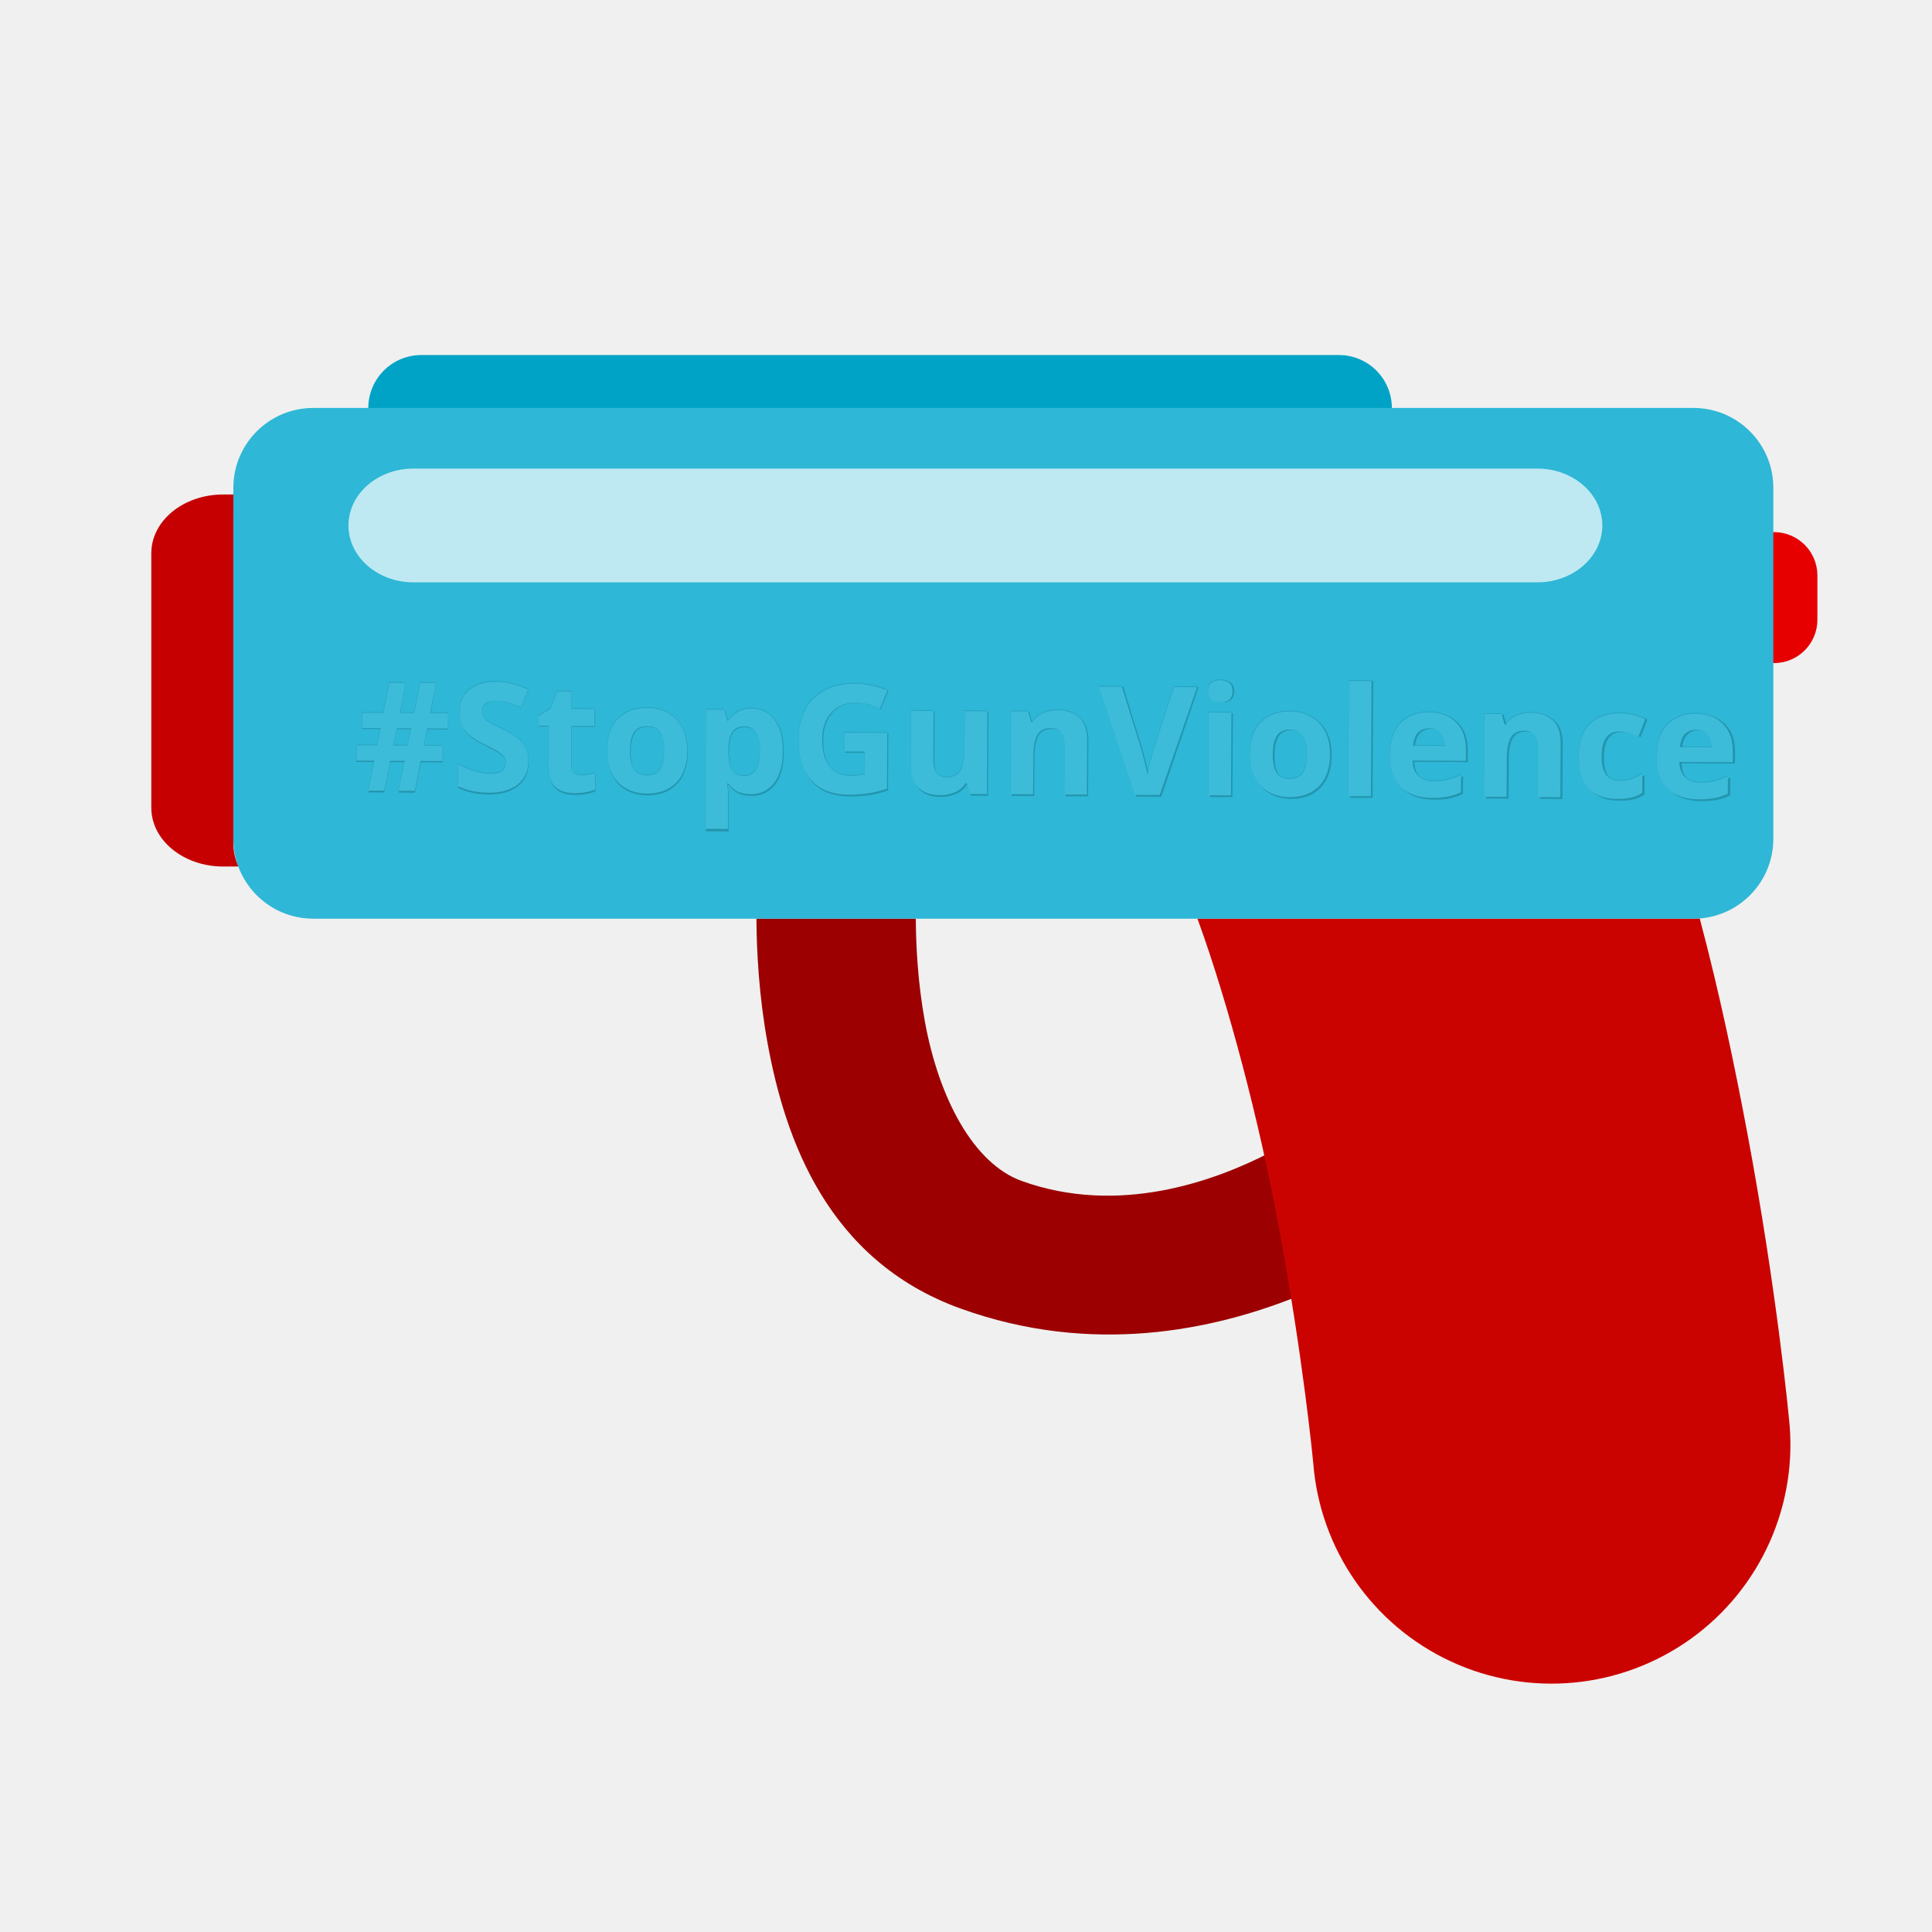
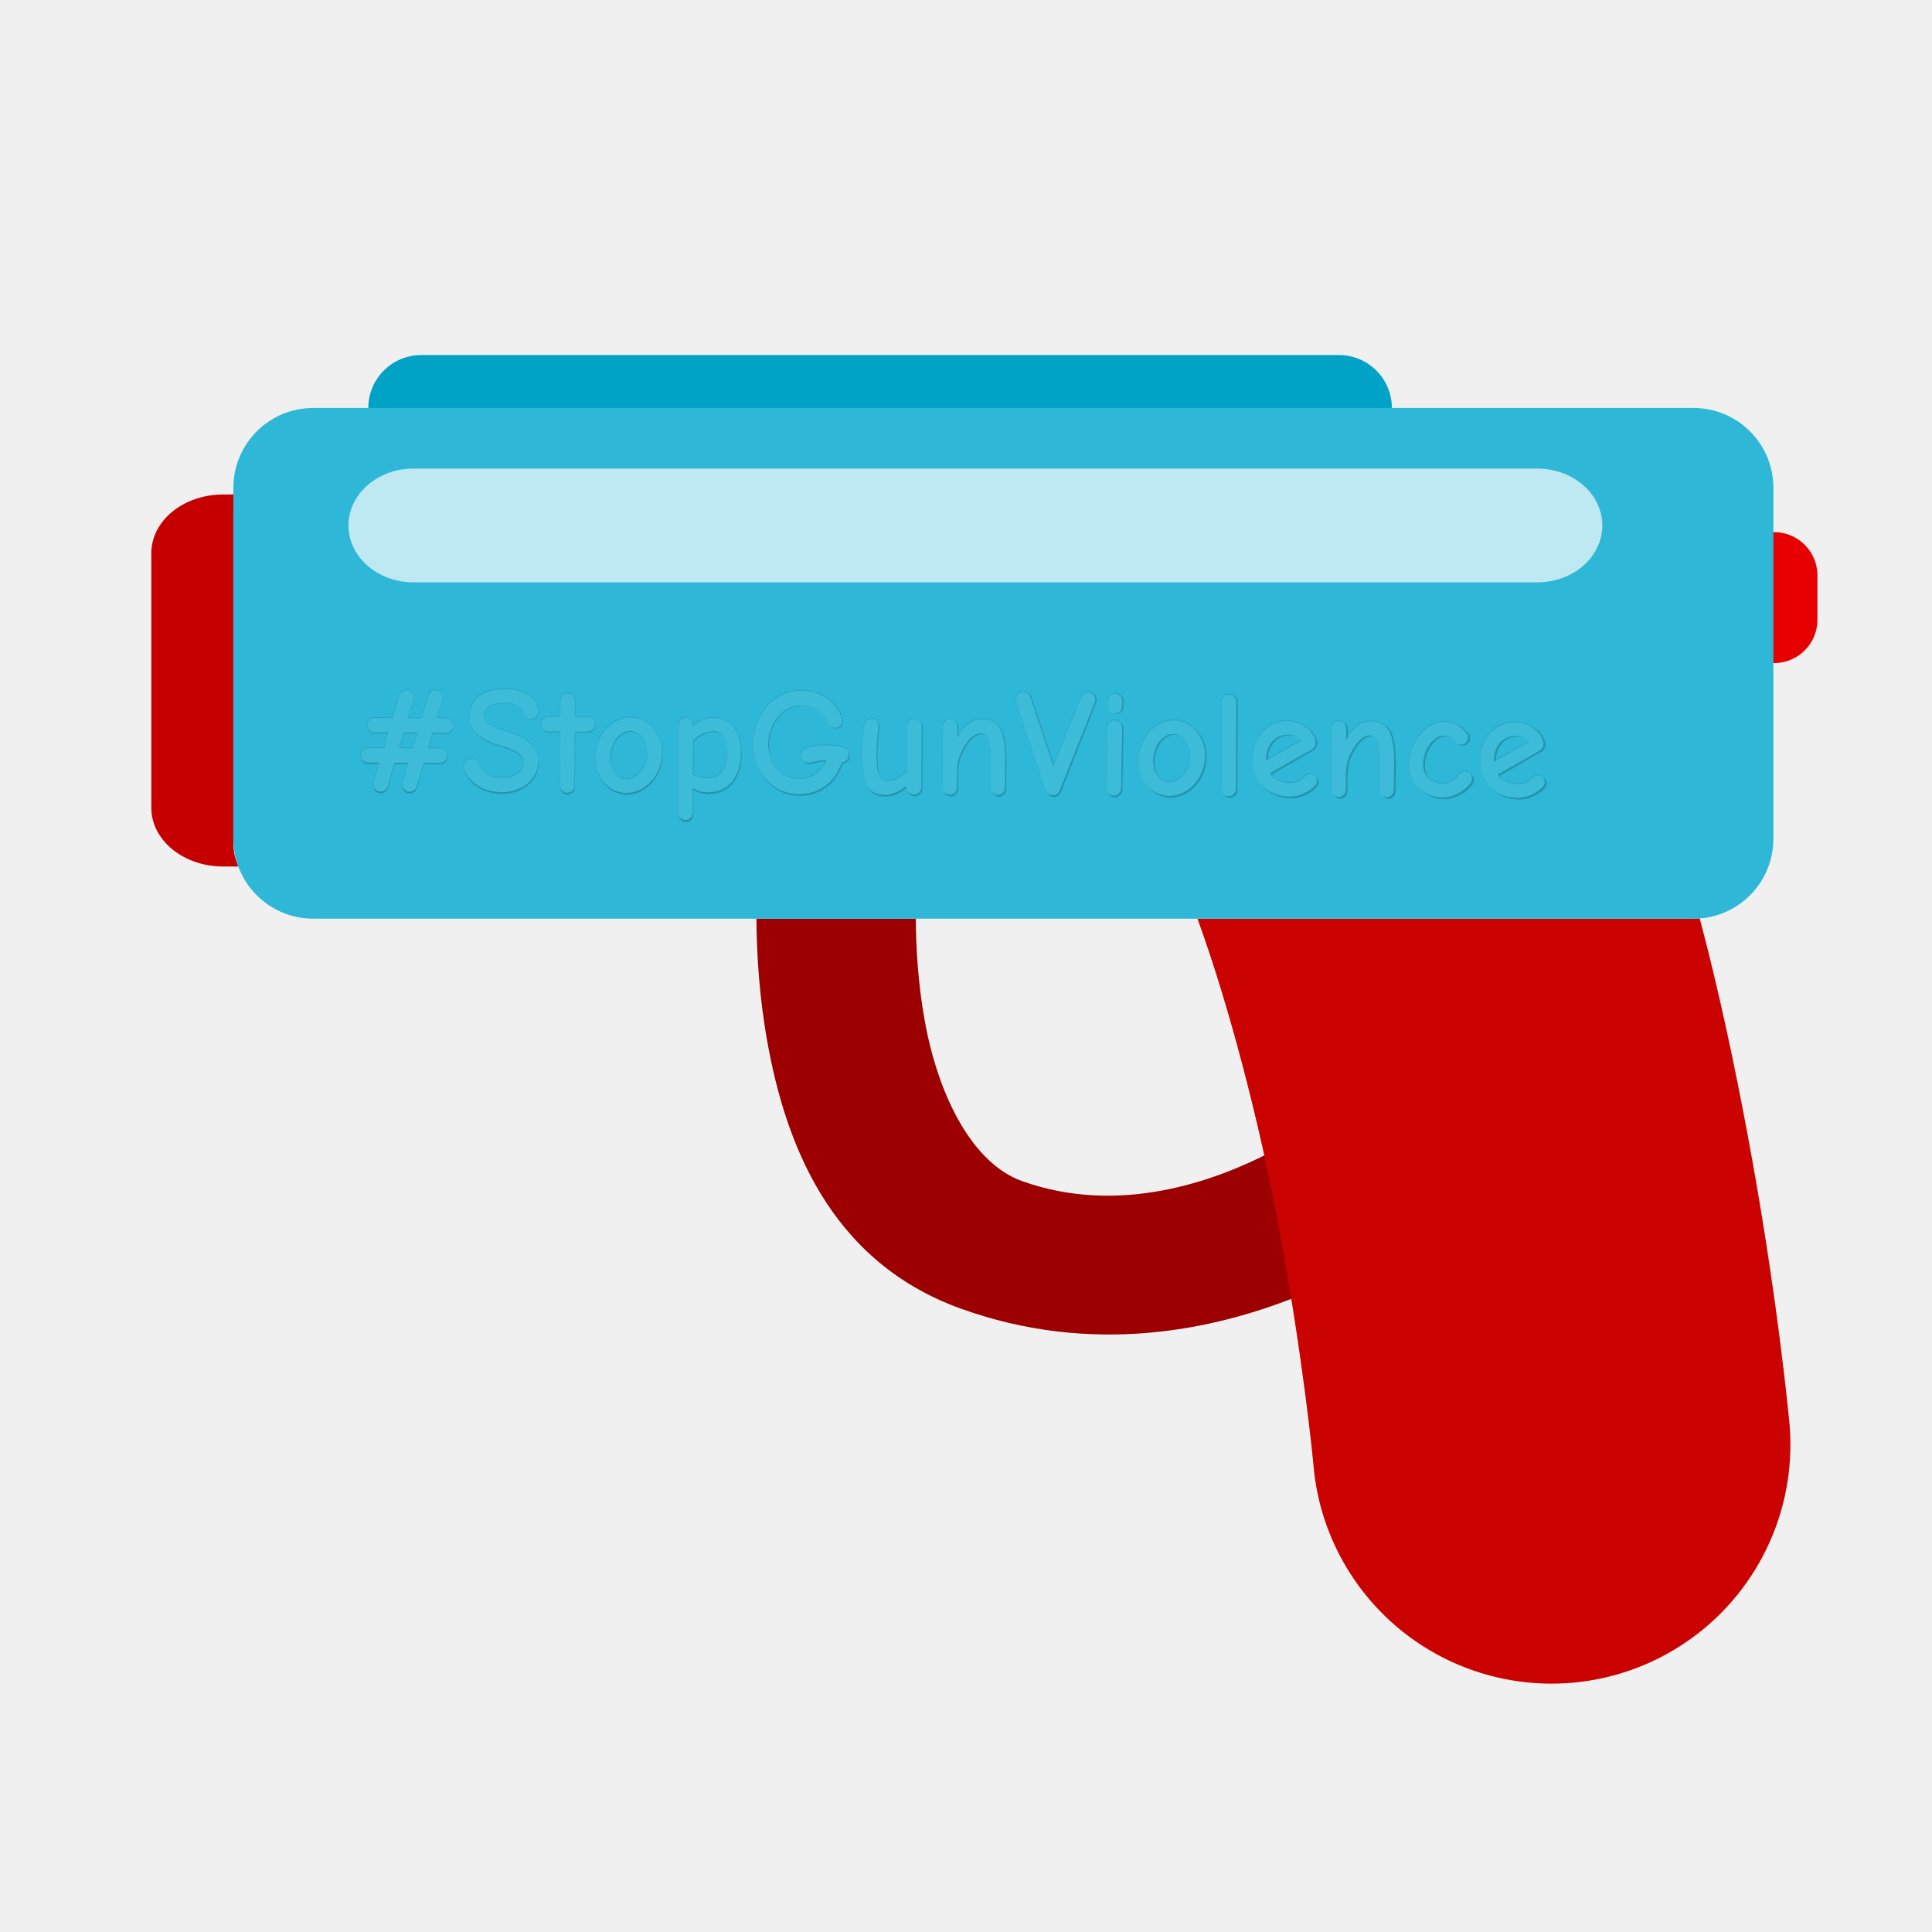
- <svg xmlns="http://www.w3.org/2000/svg" width="128" height="128" viewBox="0 0 128 128">
-   <rect width="6.78" height="8.678" x="113.627" y="35.254" rx="2.873" fill="#e70000" paint-order="stroke fill markers" />
-   <path d="M27.915 23.522A3.509 3.509 0 0 0 24.4 27.04v3.493h67.815V27.04a3.509 3.509 0 0 0-3.516-3.518z" style="font-variant-east_asian:normal" fill="#00a3c6" paint-order="stroke fill markers" />
-   <path style="line-height:normal;font-variant-ligatures:normal;font-variant-position:normal;font-variant-caps:normal;font-variant-numeric:normal;font-variant-alternates:normal;font-feature-settings:normal;text-indent:0;text-align:start;text-decoration-line:none;text-decoration-style:solid;text-decoration-color:#000;text-transform:none;text-orientation:mixed;shape-padding:0;isolation:auto;mix-blend-mode:normal" d="M50.116 60.864c.012 2.177.167 5.134.742 8.275 1.152 6.296 3.952 14.364 12.769 17.55 8.704 3.145 16.748 1.462 22.457-.848a152.367 152.367 0 0 0-1.434-7.6c-.134-.618-.306-1.275-.455-1.91-3.695 1.92-10.063 4.238-16.512 1.908-3.205-1.158-5.482-5.504-6.403-10.536-.472-2.574-.596-5.03-.606-6.84z" color="#000" font-weight="400" font-family="sans-serif" white-space="normal" overflow="visible" fill="#9c0000" stroke-width="27.944" stroke-linecap="round" stroke-linejoin="round" />
-   <path style="font-variant-east_asian:normal" d="M14.797 32.76c-2.644 0-4.773 1.738-4.773 3.9v16.847c0 2.162 2.129 3.903 4.773 3.903h1.007a3.634 3.634 0 0 1-.344-1.503V34.028c0-.445.105-.866.256-1.269z" fill="#c60000" paint-order="stroke fill markers" />
-   <path style="line-height:normal;font-variant-ligatures:normal;font-variant-position:normal;font-variant-caps:normal;font-variant-numeric:normal;font-variant-alternates:normal;font-feature-settings:normal;text-indent:0;text-align:start;text-decoration-line:none;text-decoration-style:solid;text-decoration-color:#000;text-transform:none;text-orientation:mixed;shape-padding:0;isolation:auto;mix-blend-mode:normal" d="M112.61 60.843c-.137.01-.274.02-.414.02H79.335c2.109 5.797 4.076 13.43 5.315 20.028 1.698 9.042 2.354 16.013 2.354 16.013a15.83 15.83 0 1 0 31.517-2.95s-.784-8.384-2.76-18.905c-.832-4.43-1.838-9.26-3.151-14.206z" color="#000" font-weight="400" font-family="sans-serif" white-space="normal" overflow="visible" fill="#cb0300" stroke-width="30" stroke-linecap="round" stroke-linejoin="round" />
-   <rect rx="5.292" y="27.028" x="15.461" height="33.837" width="102.027" style="font-variant-east_asian:normal" fill="#2eb7d6" paint-order="stroke fill markers" />
-   <g opacity=".846" font-weight="400" font-family="sans-serif" letter-spacing="0" word-spacing="0">
-     <text style="line-height:1.25;font-variant-east_asian:normal" x="23.386" y="44.736" font-size="10.032" fill="#24a2c0" paint-order="stroke fill markers" transform="rotate(.315 -1356.438 46.235)">
-       <tspan x="23.386" y="44.736" style="-inkscape-font-specification:'Comic Neue Bold';font-variant-east_asian:normal" font-weight="700" font-family="Comic Neue" paint-order="stroke fill markers">#StopGunViolence</tspan>
-     </text>
-     <text transform="matrix(.9926 .00546 -.00554 1.00743 .234 7.462)" style="line-height:1.25;font-variant-east_asian:normal" x="23.577" y="44.569" font-size="10.124" fill="#218fa8" paint-order="stroke fill markers">
-       <tspan x="23.577" y="44.569" style="-inkscape-font-specification:'Comic Neue Bold';font-variant-east_asian:normal" font-weight="700" font-family="Comic Neue" paint-order="stroke fill markers">#StopGunViolence</tspan>
-     </text>
-     <text y="44.787" x="23.403" style="line-height:1.25;font-variant-east_asian:normal" font-size="10.032" fill="#3ebdd9" paint-order="stroke fill markers" transform="rotate(.315 -1356.438 46.235)">
-       <tspan style="-inkscape-font-specification:'Comic Neue Bold';font-variant-east_asian:normal" y="44.787" x="23.403" font-weight="700" font-family="Comic Neue" paint-order="stroke fill markers">#StopGunViolence</tspan>
-     </text>
+ <svg xmlns="http://www.w3.org/2000/svg" width="128" height="128" version="1.1" viewBox="0 0 128 128">
+   <rect x="113.63" y="35.254" width="6.78" height="8.678" rx="2.873" fill="#e70000" paint-order="stroke fill markers" />
+   <path d="M27.915 23.522A3.509 3.509 0 0 0 24.4 27.04v3.493h67.815V27.04a3.509 3.509 0 0 0-3.516-3.518z" fill="#00a3c6" style="font-variant-east_asian:normal" paint-order="stroke fill markers" />
+   <path d="M50.116 60.864c.012 2.177.167 5.134.742 8.275 1.152 6.296 3.952 14.364 12.769 17.55 8.704 3.145 16.748 1.462 22.457-.848a152.367 152.367 0 0 0-1.434-7.6c-.134-.618-.306-1.275-.455-1.91-3.695 1.92-10.063 4.238-16.512 1.908-3.205-1.158-5.482-5.504-6.403-10.536-.472-2.574-.596-5.03-.606-6.84z" fill="#9c0000" font-family="sans-serif" font-weight="400" overflow="visible" stroke-linecap="round" stroke-linejoin="round" stroke-width="27.944" style="font-feature-settings:normal;font-variant-alternates:normal;font-variant-caps:normal;font-variant-ligatures:normal;font-variant-numeric:normal;font-variant-position:normal;isolation:auto;mix-blend-mode:normal;shape-padding:0;text-decoration-color:#000;text-decoration-line:none;text-decoration-style:solid;text-indent:0;text-orientation:mixed;text-transform:none" white-space="normal" />
+   <path d="M14.797 32.76c-2.644 0-4.773 1.738-4.773 3.9v16.847c0 2.162 2.129 3.903 4.773 3.903h1.007a3.634 3.634 0 0 1-.344-1.503V34.028c0-.445.105-.866.256-1.269z" fill="#c60000" style="font-variant-east_asian:normal" paint-order="stroke fill markers" />
+   <path d="M112.61 60.843c-.137.01-.274.02-.414.02H79.335c2.109 5.797 4.076 13.43 5.315 20.028 1.698 9.042 2.354 16.013 2.354 16.013a15.83 15.83 0 1 0 31.517-2.95s-.784-8.384-2.76-18.905c-.832-4.43-1.838-9.26-3.151-14.206z" fill="#cb0300" font-family="sans-serif" font-weight="400" overflow="visible" stroke-linecap="round" stroke-linejoin="round" stroke-width="30" style="font-feature-settings:normal;font-variant-alternates:normal;font-variant-caps:normal;font-variant-ligatures:normal;font-variant-numeric:normal;font-variant-position:normal;isolation:auto;mix-blend-mode:normal;shape-padding:0;text-decoration-color:#000;text-decoration-line:none;text-decoration-style:solid;text-indent:0;text-orientation:mixed;text-transform:none" white-space="normal" />
+   <rect x="15.461" y="27.028" width="102.03" height="33.837" rx="5.292" fill="#2eb7d6" style="font-variant-east_asian:normal" paint-order="stroke fill markers" />
+   <g font-family="sans-serif" font-weight="400" letter-spacing="0" opacity=".846" word-spacing="0">
+     <g transform="rotate(.315 -1356.4 46.235)" fill="#24a2c0" style="paint-order:stroke fill markers" aria-label="#StopGunViolence">
+       <path d="m25.212 44.796c0.191 0 0.401-0.11 0.471-0.341l0.451-1.575h0.913l-0.351 1.194c-0.03 0.1-0.04 0.201-0.04 0.241 0 0.251 0.191 0.482 0.482 0.482 0.181 0 0.391-0.1 0.461-0.341l0.461-1.575h1.063c0.261 0 0.482-0.211 0.482-0.482 0-0.251-0.221-0.482-0.482-0.482h-0.782l0.291-1.033h0.903c0.251 0 0.482-0.211 0.482-0.482 0-0.251-0.231-0.482-0.482-0.482h-0.622l0.351-1.174c0.02-0.07 0.03-0.161 0.03-0.201 0-0.241-0.191-0.482-0.482-0.482-0.191 0-0.401 0.13-0.461 0.341l-0.441 1.515h-0.913l0.341-1.164c0.02-0.07 0.04-0.12 0.04-0.221 0-0.251-0.191-0.471-0.482-0.471-0.201 0-0.411 0.13-0.471 0.341l-0.431 1.515h-1.214c-0.271 0-0.482 0.231-0.482 0.482 0 0.271 0.211 0.482 0.482 0.482h0.923l-0.301 1.033h-1.033c-0.271 0-0.482 0.231-0.482 0.482 0 0.271 0.211 0.482 0.482 0.482h0.752l-0.341 1.204c-0.03 0.1-0.05 0.171-0.05 0.251 0 0.231 0.191 0.461 0.482 0.461zm1.204-2.879 0.291-1.033h0.923l-0.301 1.033z" />
+       <path d="m33.227 44.796c1.304 0 2.418-0.863 2.418-2.016 0-0.983-0.732-1.615-2.057-1.996-1.083-0.311-1.545-0.602-1.545-1.073 0-0.502 0.461-0.833 1.374-0.833 0.742 0 1.194 0.291 1.244 0.652 0.03 0.231 0.221 0.421 0.461 0.421 0.281 0 0.492-0.221 0.492-0.522 0-0.883-0.813-1.475-2.197-1.475-1.455 0-2.348 0.752-2.348 1.826 0 1.144 1.033 1.635 2.177 1.956 1.103 0.311 1.435 0.682 1.435 1.093 0 0.572-0.592 1.023-1.435 1.023-0.602 0-1.294-0.281-1.515-0.893-0.08-0.221-0.251-0.371-0.502-0.371-0.291 0-0.512 0.231-0.512 0.502 0 0.11 0.04 0.241 0.11 0.391 0.321 0.682 1.174 1.314 2.398 1.314z" />
+       <path d="m37.571 44.806c0.261 0 0.482-0.211 0.482-0.471v-3.581h0.853c0.271 0 0.482-0.231 0.482-0.482 0-0.281-0.211-0.492-0.482-0.492h-0.853v-1.073c0-0.251-0.191-0.492-0.482-0.492-0.271 0-0.482 0.241-0.482 0.492v1.073h-0.772c-0.261 0-0.502 0.191-0.502 0.492 0 0.251 0.211 0.482 0.482 0.482h0.793v3.581c0 0.261 0.231 0.471 0.482 0.471z" />
+       <path d="m41.494 44.796c1.274 0 2.357-1.224 2.357-2.689 0-1.234-0.903-2.317-2.077-2.317-1.274 0-2.348 1.234-2.348 2.679 0 1.284 0.893 2.327 2.067 2.327zm0-0.903c-0.542 0-1.083-0.502-1.083-1.435s0.612-1.766 1.324-1.766c0.632 0 1.134 0.692 1.134 1.465 0 0.923-0.652 1.736-1.374 1.736z" />
+       <path d="m45.416 46.572c0.251 0 0.482-0.231 0.482-0.482v-1.635c0.311 0.181 0.602 0.271 0.953 0.271 1.786 0 2.227-1.535 2.227-2.668 0-1.525-0.903-2.277-1.685-2.277-0.652 0-1.154 0.181-1.505 0.582v-0.11c0-0.301-0.261-0.471-0.461-0.471-0.281 0-0.492 0.211-0.492 0.492v5.819c0 0.251 0.221 0.482 0.482 0.482zm1.495-2.769c-0.381 0-0.782-0.15-1.013-0.241v-2.227c0.181-0.231 0.632-0.652 1.415-0.652 0.461 0 0.853 0.482 0.853 1.374 0 1.194-0.502 1.746-1.254 1.746z" />
+       <path d="m52.91 44.806c1.475 0 2.478-0.913 2.839-2.107 0.04 0 0.08-0.01 0.12-0.02 0.191-0.06 0.351-0.231 0.351-0.471 0-0.211-0.09-0.401-0.321-0.471-0.381-0.12-0.752-0.171-1.114-0.171-0.542 0-1.124 0.08-1.344 0.171-0.261 0.11-0.361 0.291-0.361 0.492 0 0.321 0.241 0.502 0.492 0.502 0.221 0 0.401-0.14 1.023-0.171h0.15c-0.301 0.782-0.973 1.244-1.836 1.244-1.394 0-2.046-1.324-2.046-2.337 0-0.772 0.572-2.518 2.197-2.518 1.043 0 1.535 0.592 1.736 1.134 0.07 0.191 0.231 0.321 0.482 0.321 0.291 0 0.482-0.181 0.482-0.461 0-0.431-0.762-1.996-2.699-1.996-1.966 0-3.2 1.856-3.2 3.521 0 1.705 1.174 3.341 3.05 3.341z" />
+       <path d="m58.618 44.826c0.602 0 1.083-0.341 1.425-0.582v0.11c0 0.271 0.251 0.441 0.512 0.441s0.482-0.231 0.482-0.482v-4.073c0-0.271-0.231-0.461-0.482-0.461-0.231 0-0.471 0.191-0.471 0.461l-0.02 2.859c0 0.12-0.02 0.211-0.06 0.251-0.171 0.191-0.742 0.572-1.284 0.572-0.361 0-0.662-0.271-0.662-1.756 0-1.013 0.12-1.746 0.12-1.916 0-0.321-0.231-0.471-0.482-0.471-0.291 0-0.421 0.191-0.471 0.512-0.07 0.451-0.11 1.154-0.11 1.655 0 2.378 0.492 2.879 1.505 2.879z" />
+       <path d="m62.922 44.796c0.301 0 0.471-0.221 0.471-0.502v-0.843c0-0.742 0.11-1.204 0.411-1.746 0.341-0.622 0.762-0.983 1.164-0.983 0.461 0 0.662 0.341 0.662 1.936v1.665c0 0.241 0.221 0.471 0.482 0.471 0.271 0 0.461-0.231 0.461-0.482 0-0.572 0.01-0.913 0.01-1.756 0-2.097-0.431-2.769-1.525-2.769-0.682 0-1.274 0.431-1.655 1.234v-0.762c0-0.271-0.211-0.482-0.461-0.482-0.261 0-0.502 0.211-0.502 0.482v4.073c0 0.241 0.221 0.461 0.482 0.461z" />
+       <path d="m69.734 44.796c0.191 0 0.371-0.08 0.461-0.311l2.297-5.839c0.03-0.07 0.04-0.14 0.04-0.191 0-0.251-0.201-0.482-0.492-0.482-0.201 0-0.371 0.11-0.461 0.311l-1.806 4.575-1.535-4.545c-0.08-0.231-0.261-0.341-0.461-0.341-0.311 0-0.512 0.201-0.512 0.471 0 0.06 0.01 0.14 0.04 0.231l1.956 5.788c0.07 0.221 0.261 0.331 0.471 0.331z" />
+       <path d="m73.827 39.369c0.271 0 0.471-0.201 0.482-0.471l0.01-0.381c0.01-0.241-0.221-0.482-0.471-0.482s-0.471 0.211-0.482 0.471l-0.01 0.371c-0.01 0.261 0.221 0.492 0.471 0.492zm-0.05 5.427c0.261 0 0.492-0.221 0.492-0.492l0.05-3.993c0-0.271-0.211-0.492-0.492-0.492-0.261 0-0.492 0.221-0.492 0.492l-0.05 3.993c0 0.271 0.221 0.492 0.492 0.492z" />
+       <path d="m77.468 44.796c1.274 0 2.357-1.224 2.357-2.689 0-1.234-0.903-2.317-2.077-2.317-1.274 0-2.348 1.234-2.348 2.679 0 1.284 0.893 2.327 2.067 2.327zm0-0.903c-0.542 0-1.083-0.502-1.083-1.435s0.612-1.766 1.324-1.766c0.632 0 1.134 0.692 1.134 1.465 0 0.923-0.652 1.736-1.374 1.736z" />
+       <path d="m81.391 44.796c0.231 0 0.482-0.201 0.482-0.451v-5.819c0-0.261-0.231-0.471-0.482-0.471-0.281 0-0.482 0.211-0.482 0.471v5.819c0 0.251 0.231 0.451 0.482 0.451z" />
+       <path d="m85.444 44.796c0.622 0 1.314-0.331 1.675-0.742 0.08-0.09 0.12-0.181 0.12-0.301 0-0.261-0.201-0.451-0.471-0.451-0.13 0-0.241 0.07-0.331 0.161-0.221 0.231-0.552 0.431-0.993 0.431-0.572 0-1.103-0.231-1.294-0.652l2.689-1.545c0.211-0.12 0.311-0.301 0.311-0.461 0-0.471-0.602-1.445-1.926-1.445-1.374 0-2.267 1.234-2.267 2.488 0 1.575 1.073 2.518 2.488 2.518zm-1.575-2.388c0-0.14 0-0.211 0.02-0.361 0.08-0.742 0.622-1.354 1.405-1.354 0.391 0 0.702 0.14 0.863 0.421z" />
+       <path d="m88.684 44.796c0.301 0 0.471-0.221 0.471-0.502v-0.843c0-0.742 0.11-1.204 0.411-1.746 0.341-0.622 0.762-0.983 1.164-0.983 0.461 0 0.662 0.341 0.662 1.936v1.665c0 0.241 0.221 0.471 0.482 0.471 0.271 0 0.461-0.231 0.461-0.482 0-0.572 0.01-0.913 0.01-1.756 0-2.097-0.431-2.769-1.525-2.769-0.682 0-1.274 0.431-1.655 1.234v-0.762c0-0.271-0.211-0.482-0.461-0.482-0.261 0-0.502 0.211-0.502 0.482v4.073c0 0.241 0.221 0.461 0.482 0.461z" />
+       <path d="m95.516 44.796c0.843 0 1.535-0.471 1.886-0.943 0.08-0.1 0.11-0.211 0.11-0.341 0-0.231-0.211-0.441-0.471-0.441-0.191 0-0.341 0.13-0.431 0.251-0.231 0.311-0.542 0.562-1.114 0.562-0.612 0-1.224-0.471-1.224-1.304 0-0.953 0.692-1.876 1.334-1.876 0.401 0 0.592 0.191 0.772 0.391 0.13 0.161 0.211 0.201 0.381 0.201 0.261 0 0.482-0.201 0.482-0.461 0-0.12-0.04-0.231-0.15-0.351-0.381-0.451-0.752-0.692-1.495-0.692-1.194 0-2.267 1.435-2.267 2.809 0 1.224 0.953 2.197 2.187 2.197z" />
+       <path d="m100.53 44.796c0.622 0 1.314-0.331 1.675-0.742 0.08-0.09 0.12-0.181 0.12-0.301 0-0.261-0.201-0.451-0.471-0.451-0.13 0-0.241 0.07-0.331 0.161-0.221 0.231-0.552 0.431-0.993 0.431-0.572 0-1.103-0.231-1.294-0.652l2.689-1.545c0.211-0.12 0.311-0.301 0.311-0.461 0-0.471-0.602-1.445-1.926-1.445-1.374 0-2.267 1.234-2.267 2.488 0 1.575 1.073 2.518 2.488 2.518zm-1.575-2.388c0-0.14 0-0.211 0.02-0.361 0.08-0.742 0.622-1.354 1.405-1.354 0.391 0 0.702 0.14 0.863 0.421z" />
+     </g>
+     <g transform="matrix(.9926 .00546 -.00554 1.0074 .234 7.462)" fill="#218fa8" style="paint-order:stroke fill markers" aria-label="#StopGunViolence">
+       <path d="m25.42 44.63c0.192 0 0.405-0.111 0.476-0.344l0.456-1.589h0.921l-0.354 1.205c-0.03 0.101-0.041 0.202-0.041 0.243 0 0.253 0.192 0.486 0.486 0.486 0.182 0 0.395-0.101 0.466-0.344l0.466-1.589h1.073c0.263 0 0.486-0.213 0.486-0.486 0-0.253-0.223-0.486-0.486-0.486h-0.79l0.294-1.043h0.911c0.253 0 0.486-0.213 0.486-0.486 0-0.253-0.233-0.486-0.486-0.486h-0.628l0.354-1.185c0.02-0.071 0.03-0.162 0.03-0.202 0-0.243-0.192-0.486-0.486-0.486-0.192 0-0.405 0.132-0.466 0.344l-0.445 1.529h-0.921l0.344-1.174c0.02-0.071 0.041-0.121 0.041-0.223 0-0.253-0.192-0.476-0.486-0.476-0.202 0-0.415 0.132-0.476 0.344l-0.435 1.529h-1.225c-0.273 0-0.486 0.233-0.486 0.486 0 0.273 0.213 0.486 0.486 0.486h0.931l-0.304 1.043h-1.043c-0.273 0-0.486 0.233-0.486 0.486 0 0.273 0.213 0.486 0.486 0.486h0.759l-0.344 1.215c-0.03 0.101-0.051 0.172-0.051 0.253 0 0.233 0.192 0.466 0.486 0.466zm1.215-2.906 0.294-1.043h0.931l-0.304 1.043z" />
+       <path d="m33.509 44.63c1.316 0 2.44-0.871 2.44-2.035 0-0.992-0.739-1.63-2.075-2.015-1.093-0.314-1.559-0.607-1.559-1.083 0-0.506 0.466-0.84 1.387-0.84 0.749 0 1.205 0.294 1.255 0.658 0.03 0.233 0.223 0.425 0.466 0.425 0.283 0 0.496-0.223 0.496-0.526 0-0.891-0.82-1.488-2.217-1.488-1.468 0-2.369 0.759-2.369 1.843 0 1.154 1.043 1.65 2.197 1.974 1.114 0.314 1.448 0.688 1.448 1.103 0 0.577-0.597 1.033-1.448 1.033-0.607 0-1.306-0.283-1.529-0.901-0.081-0.223-0.253-0.375-0.506-0.375-0.294 0-0.516 0.233-0.516 0.506 0 0.111 0.041 0.243 0.111 0.395 0.324 0.688 1.185 1.326 2.42 1.326z" />
+       <path d="m37.892 44.64c0.263 0 0.486-0.213 0.486-0.476v-3.614h0.861c0.273 0 0.486-0.233 0.486-0.486 0-0.283-0.213-0.496-0.486-0.496h-0.861v-1.083c0-0.253-0.192-0.496-0.486-0.496-0.273 0-0.486 0.243-0.486 0.496v1.083h-0.78c-0.263 0-0.506 0.192-0.506 0.496 0 0.253 0.213 0.486 0.486 0.486h0.8v3.614c0 0.263 0.233 0.476 0.486 0.476z" />
+       <path d="m41.851 44.63c1.286 0 2.379-1.235 2.379-2.713 0-1.245-0.911-2.339-2.096-2.339-1.286 0-2.369 1.245-2.369 2.703 0 1.296 0.901 2.349 2.086 2.349zm0-0.911c-0.547 0-1.093-0.506-1.093-1.448s0.618-1.782 1.336-1.782c0.638 0 1.144 0.699 1.144 1.478 0 0.931-0.658 1.752-1.387 1.752z" />
+       <path d="m45.809 46.422c0.253 0 0.486-0.233 0.486-0.486v-1.65c0.314 0.182 0.607 0.273 0.962 0.273 1.802 0 2.248-1.549 2.248-2.693 0-1.539-0.911-2.298-1.701-2.298-0.658 0-1.164 0.182-1.519 0.587v-0.111c0-0.304-0.263-0.476-0.466-0.476-0.283 0-0.496 0.213-0.496 0.496v5.872c0 0.253 0.223 0.486 0.486 0.486zm1.508-2.794c-0.385 0-0.79-0.152-1.022-0.243v-2.248c0.182-0.233 0.638-0.658 1.427-0.658 0.466 0 0.861 0.486 0.861 1.387 0 1.205-0.506 1.762-1.266 1.762z" />
+       <path d="m53.372 44.64c1.488 0 2.501-0.921 2.865-2.126 0.041 0 0.081-0.01 0.121-0.02 0.192-0.061 0.354-0.233 0.354-0.476 0-0.213-0.091-0.405-0.324-0.476-0.385-0.121-0.759-0.172-1.124-0.172-0.547 0-1.134 0.081-1.357 0.172-0.263 0.111-0.364 0.294-0.364 0.496 0 0.324 0.243 0.506 0.496 0.506 0.223 0 0.405-0.142 1.033-0.172h0.152c-0.304 0.79-0.982 1.255-1.853 1.255-1.407 0-2.065-1.336-2.065-2.359 0-0.78 0.577-2.541 2.217-2.541 1.053 0 1.549 0.597 1.752 1.144 0.071 0.192 0.233 0.324 0.486 0.324 0.294 0 0.486-0.182 0.486-0.466 0-0.435-0.769-2.015-2.723-2.015-1.984 0-3.23 1.873-3.23 3.554 0 1.721 1.185 3.371 3.078 3.371z" />
+       <path d="m59.132 44.66c0.607 0 1.093-0.344 1.438-0.587v0.111c0 0.273 0.253 0.445 0.516 0.445s0.486-0.233 0.486-0.486v-4.11c0-0.273-0.233-0.466-0.486-0.466-0.233 0-0.476 0.192-0.476 0.466l-0.02 2.885c0 0.121-0.02 0.213-0.061 0.253-0.172 0.192-0.749 0.577-1.296 0.577-0.364 0-0.668-0.273-0.668-1.772 0-1.022 0.121-1.762 0.121-1.934 0-0.324-0.233-0.476-0.486-0.476-0.294 0-0.425 0.192-0.476 0.516-0.071 0.456-0.111 1.164-0.111 1.671 0 2.399 0.496 2.906 1.519 2.906z" />
+       <path d="m63.476 44.63c0.304 0 0.476-0.223 0.476-0.506v-0.85c0-0.749 0.111-1.215 0.415-1.762 0.344-0.628 0.769-0.992 1.174-0.992 0.466 0 0.668 0.344 0.668 1.954v1.681c0 0.243 0.223 0.476 0.486 0.476 0.273 0 0.466-0.233 0.466-0.486 0-0.577 0.01-0.921 0.01-1.772 0-2.116-0.435-2.794-1.539-2.794-0.688 0-1.286 0.435-1.671 1.245v-0.769c0-0.273-0.213-0.486-0.466-0.486-0.263 0-0.506 0.213-0.506 0.486v4.11c0 0.243 0.223 0.466 0.486 0.466z" />
+       <path d="m70.35 44.63c0.192 0 0.375-0.081 0.466-0.314l2.318-5.892c0.03-0.071 0.041-0.142 0.041-0.192 0-0.253-0.202-0.486-0.496-0.486-0.202 0-0.375 0.111-0.466 0.314l-1.822 4.617-1.549-4.586c-0.081-0.233-0.263-0.344-0.466-0.344-0.314 0-0.516 0.202-0.516 0.476 0 0.061 0.01 0.142 0.041 0.233l1.974 5.841c0.071 0.223 0.263 0.334 0.476 0.334z" />
+       <path d="m74.48 39.153c0.273 0 0.476-0.202 0.486-0.476l0.01-0.385c0.01-0.243-0.223-0.486-0.476-0.486s-0.476 0.213-0.486 0.476l-0.01 0.375c-0.01 0.263 0.223 0.496 0.476 0.496zm-0.051 5.477c0.263 0 0.496-0.223 0.496-0.496l0.051-4.029c0-0.273-0.213-0.496-0.496-0.496-0.263 0-0.496 0.223-0.496 0.496l-0.051 4.029c0 0.273 0.223 0.496 0.496 0.496z" />
+       <path d="m78.155 44.63c1.286 0 2.379-1.235 2.379-2.713 0-1.245-0.911-2.339-2.096-2.339-1.286 0-2.369 1.245-2.369 2.703 0 1.296 0.901 2.349 2.086 2.349zm0-0.911c-0.547 0-1.093-0.506-1.093-1.448s0.618-1.782 1.336-1.782c0.638 0 1.144 0.699 1.144 1.478 0 0.931-0.658 1.752-1.387 1.752z" />
+       <path d="m82.114 44.63c0.233 0 0.486-0.202 0.486-0.456v-5.872c0-0.263-0.233-0.476-0.486-0.476-0.283 0-0.486 0.213-0.486 0.476v5.872c0 0.253 0.233 0.456 0.486 0.456z" />
+       <path d="m86.204 44.63c0.628 0 1.326-0.334 1.691-0.749 0.081-0.091 0.121-0.182 0.121-0.304 0-0.263-0.202-0.456-0.476-0.456-0.132 0-0.243 0.071-0.334 0.162-0.223 0.233-0.557 0.435-1.002 0.435-0.577 0-1.114-0.233-1.306-0.658l2.713-1.559c0.213-0.121 0.314-0.304 0.314-0.466 0-0.476-0.607-1.458-1.944-1.458-1.387 0-2.288 1.245-2.288 2.511 0 1.589 1.083 2.541 2.511 2.541zm-1.589-2.409c0-0.142 0-0.213 0.02-0.364 0.081-0.749 0.628-1.367 1.417-1.367 0.395 0 0.709 0.142 0.871 0.425z" />
+       <path d="m89.474 44.63c0.304 0 0.476-0.223 0.476-0.506v-0.85c0-0.749 0.111-1.215 0.415-1.762 0.344-0.628 0.769-0.992 1.174-0.992 0.466 0 0.668 0.344 0.668 1.954v1.681c0 0.243 0.223 0.476 0.486 0.476 0.273 0 0.466-0.233 0.466-0.486 0-0.577 0.01-0.921 0.01-1.772 0-2.116-0.435-2.794-1.539-2.794-0.688 0-1.286 0.435-1.671 1.245v-0.769c0-0.273-0.213-0.486-0.466-0.486-0.263 0-0.506 0.213-0.506 0.486v4.11c0 0.243 0.223 0.466 0.486 0.466z" />
+       <path d="m96.368 44.63c0.85 0 1.549-0.476 1.903-0.952 0.081-0.101 0.111-0.213 0.111-0.344 0-0.233-0.213-0.445-0.476-0.445-0.192 0-0.344 0.132-0.435 0.253-0.233 0.314-0.547 0.567-1.124 0.567-0.618 0-1.235-0.476-1.235-1.316 0-0.962 0.699-1.893 1.347-1.893 0.405 0 0.597 0.192 0.78 0.395 0.132 0.162 0.213 0.202 0.385 0.202 0.263 0 0.486-0.202 0.486-0.466 0-0.121-0.041-0.233-0.152-0.354-0.385-0.456-0.759-0.699-1.508-0.699-1.205 0-2.288 1.448-2.288 2.835 0 1.235 0.962 2.217 2.207 2.217z" />
+       <path d="m101.43 44.63c0.628 0 1.326-0.334 1.691-0.749 0.081-0.091 0.121-0.182 0.121-0.304 0-0.263-0.202-0.456-0.476-0.456-0.132 0-0.243 0.071-0.334 0.162-0.223 0.233-0.557 0.435-1.002 0.435-0.577 0-1.114-0.233-1.306-0.658l2.713-1.559c0.213-0.121 0.314-0.304 0.314-0.466 0-0.476-0.607-1.458-1.944-1.458-1.387 0-2.288 1.245-2.288 2.511 0 1.589 1.083 2.541 2.511 2.541zm-1.589-2.409c0-0.142 0-0.213 0.02-0.364 0.081-0.749 0.628-1.367 1.417-1.367 0.395 0 0.709 0.142 0.871 0.425z" />
+     </g>
+     <g transform="rotate(.315 -1356.4 46.235)" fill="#3ebdd9" style="paint-order:stroke fill markers" aria-label="#StopGunViolence">
+       <path d="m25.229 44.847c0.191 0 0.401-0.11 0.471-0.341l0.451-1.575h0.913l-0.351 1.194c-0.03 0.1-0.04 0.201-0.04 0.241 0 0.251 0.191 0.482 0.482 0.482 0.181 0 0.391-0.1 0.461-0.341l0.461-1.575h1.063c0.261 0 0.482-0.211 0.482-0.482 0-0.251-0.221-0.482-0.482-0.482h-0.782l0.291-1.033h0.903c0.251 0 0.482-0.211 0.482-0.482 0-0.251-0.231-0.482-0.482-0.482h-0.622l0.351-1.174c0.02-0.07 0.03-0.161 0.03-0.201 0-0.241-0.191-0.482-0.482-0.482-0.191 0-0.401 0.13-0.461 0.341l-0.441 1.515h-0.913l0.341-1.164c0.02-0.07 0.04-0.12 0.04-0.221 0-0.251-0.191-0.471-0.482-0.471-0.201 0-0.411 0.13-0.471 0.341l-0.431 1.515h-1.214c-0.271 0-0.482 0.231-0.482 0.482 0 0.271 0.211 0.482 0.482 0.482h0.923l-0.301 1.033h-1.033c-0.271 0-0.482 0.231-0.482 0.482 0 0.271 0.211 0.482 0.482 0.482h0.752l-0.341 1.204c-0.03 0.1-0.05 0.171-0.05 0.251 0 0.231 0.191 0.461 0.482 0.461zm1.204-2.879 0.291-1.033h0.923l-0.301 1.033z" />
+       <path d="m33.244 44.847c1.304 0 2.418-0.863 2.418-2.016 0-0.983-0.732-1.615-2.057-1.996-1.083-0.311-1.545-0.602-1.545-1.073 0-0.502 0.461-0.833 1.374-0.833 0.742 0 1.194 0.291 1.244 0.652 0.03 0.231 0.221 0.421 0.461 0.421 0.281 0 0.492-0.221 0.492-0.522 0-0.883-0.813-1.475-2.197-1.475-1.455 0-2.348 0.752-2.348 1.826 0 1.144 1.033 1.635 2.177 1.956 1.103 0.311 1.435 0.682 1.435 1.093 0 0.572-0.592 1.023-1.435 1.023-0.602 0-1.294-0.281-1.515-0.893-0.08-0.221-0.251-0.371-0.502-0.371-0.291 0-0.512 0.231-0.512 0.502 0 0.11 0.04 0.241 0.11 0.391 0.321 0.682 1.174 1.314 2.398 1.314z" />
+       <path d="m37.588 44.857c0.261 0 0.482-0.211 0.482-0.471v-3.581h0.853c0.271 0 0.482-0.231 0.482-0.482 0-0.281-0.211-0.492-0.482-0.492h-0.853v-1.073c0-0.251-0.191-0.492-0.482-0.492-0.271 0-0.482 0.241-0.482 0.492v1.073h-0.772c-0.261 0-0.502 0.191-0.502 0.492 0 0.251 0.211 0.482 0.482 0.482h0.793v3.581c0 0.261 0.231 0.471 0.482 0.471z" />
+       <path d="m41.511 44.847c1.274 0 2.357-1.224 2.357-2.689 0-1.234-0.903-2.317-2.077-2.317-1.274 0-2.348 1.234-2.348 2.679 0 1.284 0.893 2.327 2.067 2.327zm0-0.903c-0.542 0-1.083-0.502-1.083-1.435s0.612-1.766 1.324-1.766c0.632 0 1.134 0.692 1.134 1.465 0 0.923-0.652 1.736-1.374 1.736z" />
+       <path d="m45.433 46.623c0.251 0 0.482-0.231 0.482-0.482v-1.635c0.311 0.181 0.602 0.271 0.953 0.271 1.786 0 2.227-1.535 2.227-2.668 0-1.525-0.903-2.277-1.685-2.277-0.652 0-1.154 0.181-1.505 0.582v-0.11c0-0.301-0.261-0.471-0.461-0.471-0.281 0-0.492 0.211-0.492 0.492v5.819c0 0.251 0.221 0.482 0.482 0.482zm1.495-2.769c-0.381 0-0.782-0.15-1.013-0.241v-2.227c0.181-0.231 0.632-0.652 1.415-0.652 0.461 0 0.853 0.482 0.853 1.374 0 1.194-0.502 1.746-1.254 1.746z" />
+       <path d="m52.927 44.857c1.475 0 2.478-0.913 2.839-2.107 0.04 0 0.08-0.01 0.12-0.02 0.191-0.06 0.351-0.231 0.351-0.471 0-0.211-0.09-0.401-0.321-0.471-0.381-0.12-0.752-0.171-1.114-0.171-0.542 0-1.124 0.08-1.344 0.171-0.261 0.11-0.361 0.291-0.361 0.492 0 0.321 0.241 0.502 0.492 0.502 0.221 0 0.401-0.14 1.023-0.171h0.15c-0.301 0.782-0.973 1.244-1.836 1.244-1.394 0-2.046-1.324-2.046-2.337 0-0.772 0.572-2.518 2.197-2.518 1.043 0 1.535 0.592 1.736 1.134 0.07 0.191 0.231 0.321 0.482 0.321 0.291 0 0.482-0.181 0.482-0.461 0-0.431-0.762-1.996-2.699-1.996-1.966 0-3.2 1.856-3.2 3.521 0 1.705 1.174 3.341 3.05 3.341z" />
+       <path d="m58.635 44.877c0.602 0 1.083-0.341 1.425-0.582v0.11c0 0.271 0.251 0.441 0.512 0.441s0.482-0.231 0.482-0.482v-4.073c0-0.271-0.231-0.461-0.482-0.461-0.231 0-0.471 0.191-0.471 0.461l-0.02 2.859c0 0.12-0.02 0.211-0.06 0.251-0.171 0.191-0.742 0.572-1.284 0.572-0.361 0-0.662-0.271-0.662-1.756 0-1.013 0.12-1.746 0.12-1.916 0-0.321-0.231-0.471-0.482-0.471-0.291 0-0.421 0.191-0.471 0.512-0.07 0.451-0.11 1.154-0.11 1.655 0 2.378 0.492 2.879 1.505 2.879z" />
+       <path d="m62.939 44.847c0.301 0 0.471-0.221 0.471-0.502v-0.843c0-0.742 0.11-1.204 0.411-1.746 0.341-0.622 0.762-0.983 1.164-0.983 0.461 0 0.662 0.341 0.662 1.936v1.665c0 0.241 0.221 0.471 0.482 0.471 0.271 0 0.461-0.231 0.461-0.482 0-0.572 0.01-0.913 0.01-1.756 0-2.097-0.431-2.769-1.525-2.769-0.682 0-1.274 0.431-1.655 1.234v-0.762c0-0.271-0.211-0.482-0.461-0.482-0.261 0-0.502 0.211-0.502 0.482v4.073c0 0.241 0.221 0.461 0.482 0.461z" />
+       <path d="m69.751 44.847c0.191 0 0.371-0.08 0.461-0.311l2.297-5.839c0.03-0.07 0.04-0.14 0.04-0.191 0-0.251-0.201-0.482-0.492-0.482-0.201 0-0.371 0.11-0.461 0.311l-1.806 4.575-1.535-4.545c-0.08-0.231-0.261-0.341-0.461-0.341-0.311 0-0.512 0.201-0.512 0.471 0 0.06 0.01 0.14 0.04 0.231l1.956 5.788c0.07 0.221 0.261 0.331 0.471 0.331z" />
+       <path d="m73.844 39.42c0.271 0 0.471-0.201 0.482-0.471l0.01-0.381c0.01-0.241-0.221-0.482-0.471-0.482s-0.471 0.211-0.482 0.471l-0.01 0.371c-0.01 0.261 0.221 0.492 0.471 0.492zm-0.05 5.427c0.261 0 0.492-0.221 0.492-0.492l0.05-3.993c0-0.271-0.211-0.492-0.492-0.492-0.261 0-0.492 0.221-0.492 0.492l-0.05 3.993c0 0.271 0.221 0.492 0.492 0.492z" />
+       <path d="m77.485 44.847c1.274 0 2.357-1.224 2.357-2.689 0-1.234-0.903-2.317-2.077-2.317-1.274 0-2.348 1.234-2.348 2.679 0 1.284 0.893 2.327 2.067 2.327zm0-0.903c-0.542 0-1.083-0.502-1.083-1.435s0.612-1.766 1.324-1.766c0.632 0 1.134 0.692 1.134 1.465 0 0.923-0.652 1.736-1.374 1.736z" />
+       <path d="m81.408 44.847c0.231 0 0.482-0.201 0.482-0.451v-5.819c0-0.261-0.231-0.471-0.482-0.471-0.281 0-0.482 0.211-0.482 0.471v5.819c0 0.251 0.231 0.451 0.482 0.451z" />
+       <path d="m85.461 44.847c0.622 0 1.314-0.331 1.675-0.742 0.08-0.09 0.12-0.181 0.12-0.301 0-0.261-0.201-0.451-0.471-0.451-0.13 0-0.241 0.07-0.331 0.161-0.221 0.231-0.552 0.431-0.993 0.431-0.572 0-1.103-0.231-1.294-0.652l2.689-1.545c0.211-0.12 0.311-0.301 0.311-0.461 0-0.471-0.602-1.445-1.926-1.445-1.374 0-2.267 1.234-2.267 2.488 0 1.575 1.073 2.518 2.488 2.518zm-1.575-2.388c0-0.14 0-0.211 0.02-0.361 0.08-0.742 0.622-1.354 1.405-1.354 0.391 0 0.702 0.14 0.863 0.421z" />
+       <path d="m88.701 44.847c0.301 0 0.471-0.221 0.471-0.502v-0.843c0-0.742 0.11-1.204 0.411-1.746 0.341-0.622 0.762-0.983 1.164-0.983 0.461 0 0.662 0.341 0.662 1.936v1.665c0 0.241 0.221 0.471 0.482 0.471 0.271 0 0.461-0.231 0.461-0.482 0-0.572 0.01-0.913 0.01-1.756 0-2.097-0.431-2.769-1.525-2.769-0.682 0-1.274 0.431-1.655 1.234v-0.762c0-0.271-0.211-0.482-0.461-0.482-0.261 0-0.502 0.211-0.502 0.482v4.073c0 0.241 0.221 0.461 0.482 0.461z" />
+       <path d="m95.533 44.847c0.843 0 1.535-0.471 1.886-0.943 0.08-0.1 0.11-0.211 0.11-0.341 0-0.231-0.211-0.441-0.471-0.441-0.191 0-0.341 0.13-0.431 0.251-0.231 0.311-0.542 0.562-1.114 0.562-0.612 0-1.224-0.471-1.224-1.304 0-0.953 0.692-1.876 1.334-1.876 0.401 0 0.592 0.191 0.772 0.391 0.13 0.161 0.211 0.201 0.381 0.201 0.261 0 0.482-0.201 0.482-0.461 0-0.12-0.04-0.231-0.15-0.351-0.381-0.451-0.752-0.692-1.495-0.692-1.194 0-2.267 1.435-2.267 2.809 0 1.224 0.953 2.197 2.187 2.197z" />
+       <path d="m100.55 44.847c0.622 0 1.314-0.331 1.675-0.742 0.08-0.09 0.12-0.181 0.12-0.301 0-0.261-0.201-0.451-0.471-0.451-0.13 0-0.241 0.07-0.331 0.161-0.221 0.231-0.552 0.431-0.993 0.431-0.572 0-1.103-0.231-1.294-0.652l2.689-1.545c0.211-0.12 0.311-0.301 0.311-0.461 0-0.471-0.602-1.445-1.926-1.445-1.374 0-2.267 1.234-2.267 2.488 0 1.575 1.073 2.518 2.488 2.518zm-1.575-2.388c0-0.14 0-0.211 0.02-0.361 0.08-0.742 0.622-1.354 1.405-1.354 0.391 0 0.702 0.14 0.863 0.421z" />
+     </g>
  </g>
-   <rect rx="4.309" y="31.044" x="23.086" height="7.538" width="83.072" fill="#fff" fill-opacity=".691" stroke-width="27.658" stroke-linecap="round" stroke-linejoin="round" paint-order="stroke fill markers" />
+   <rect x="23.086" y="31.044" width="83.072" height="7.538" rx="4.309" fill="#fff" fill-opacity=".691" stroke-linecap="round" stroke-linejoin="round" stroke-width="27.658" paint-order="stroke fill markers" />
</svg>
